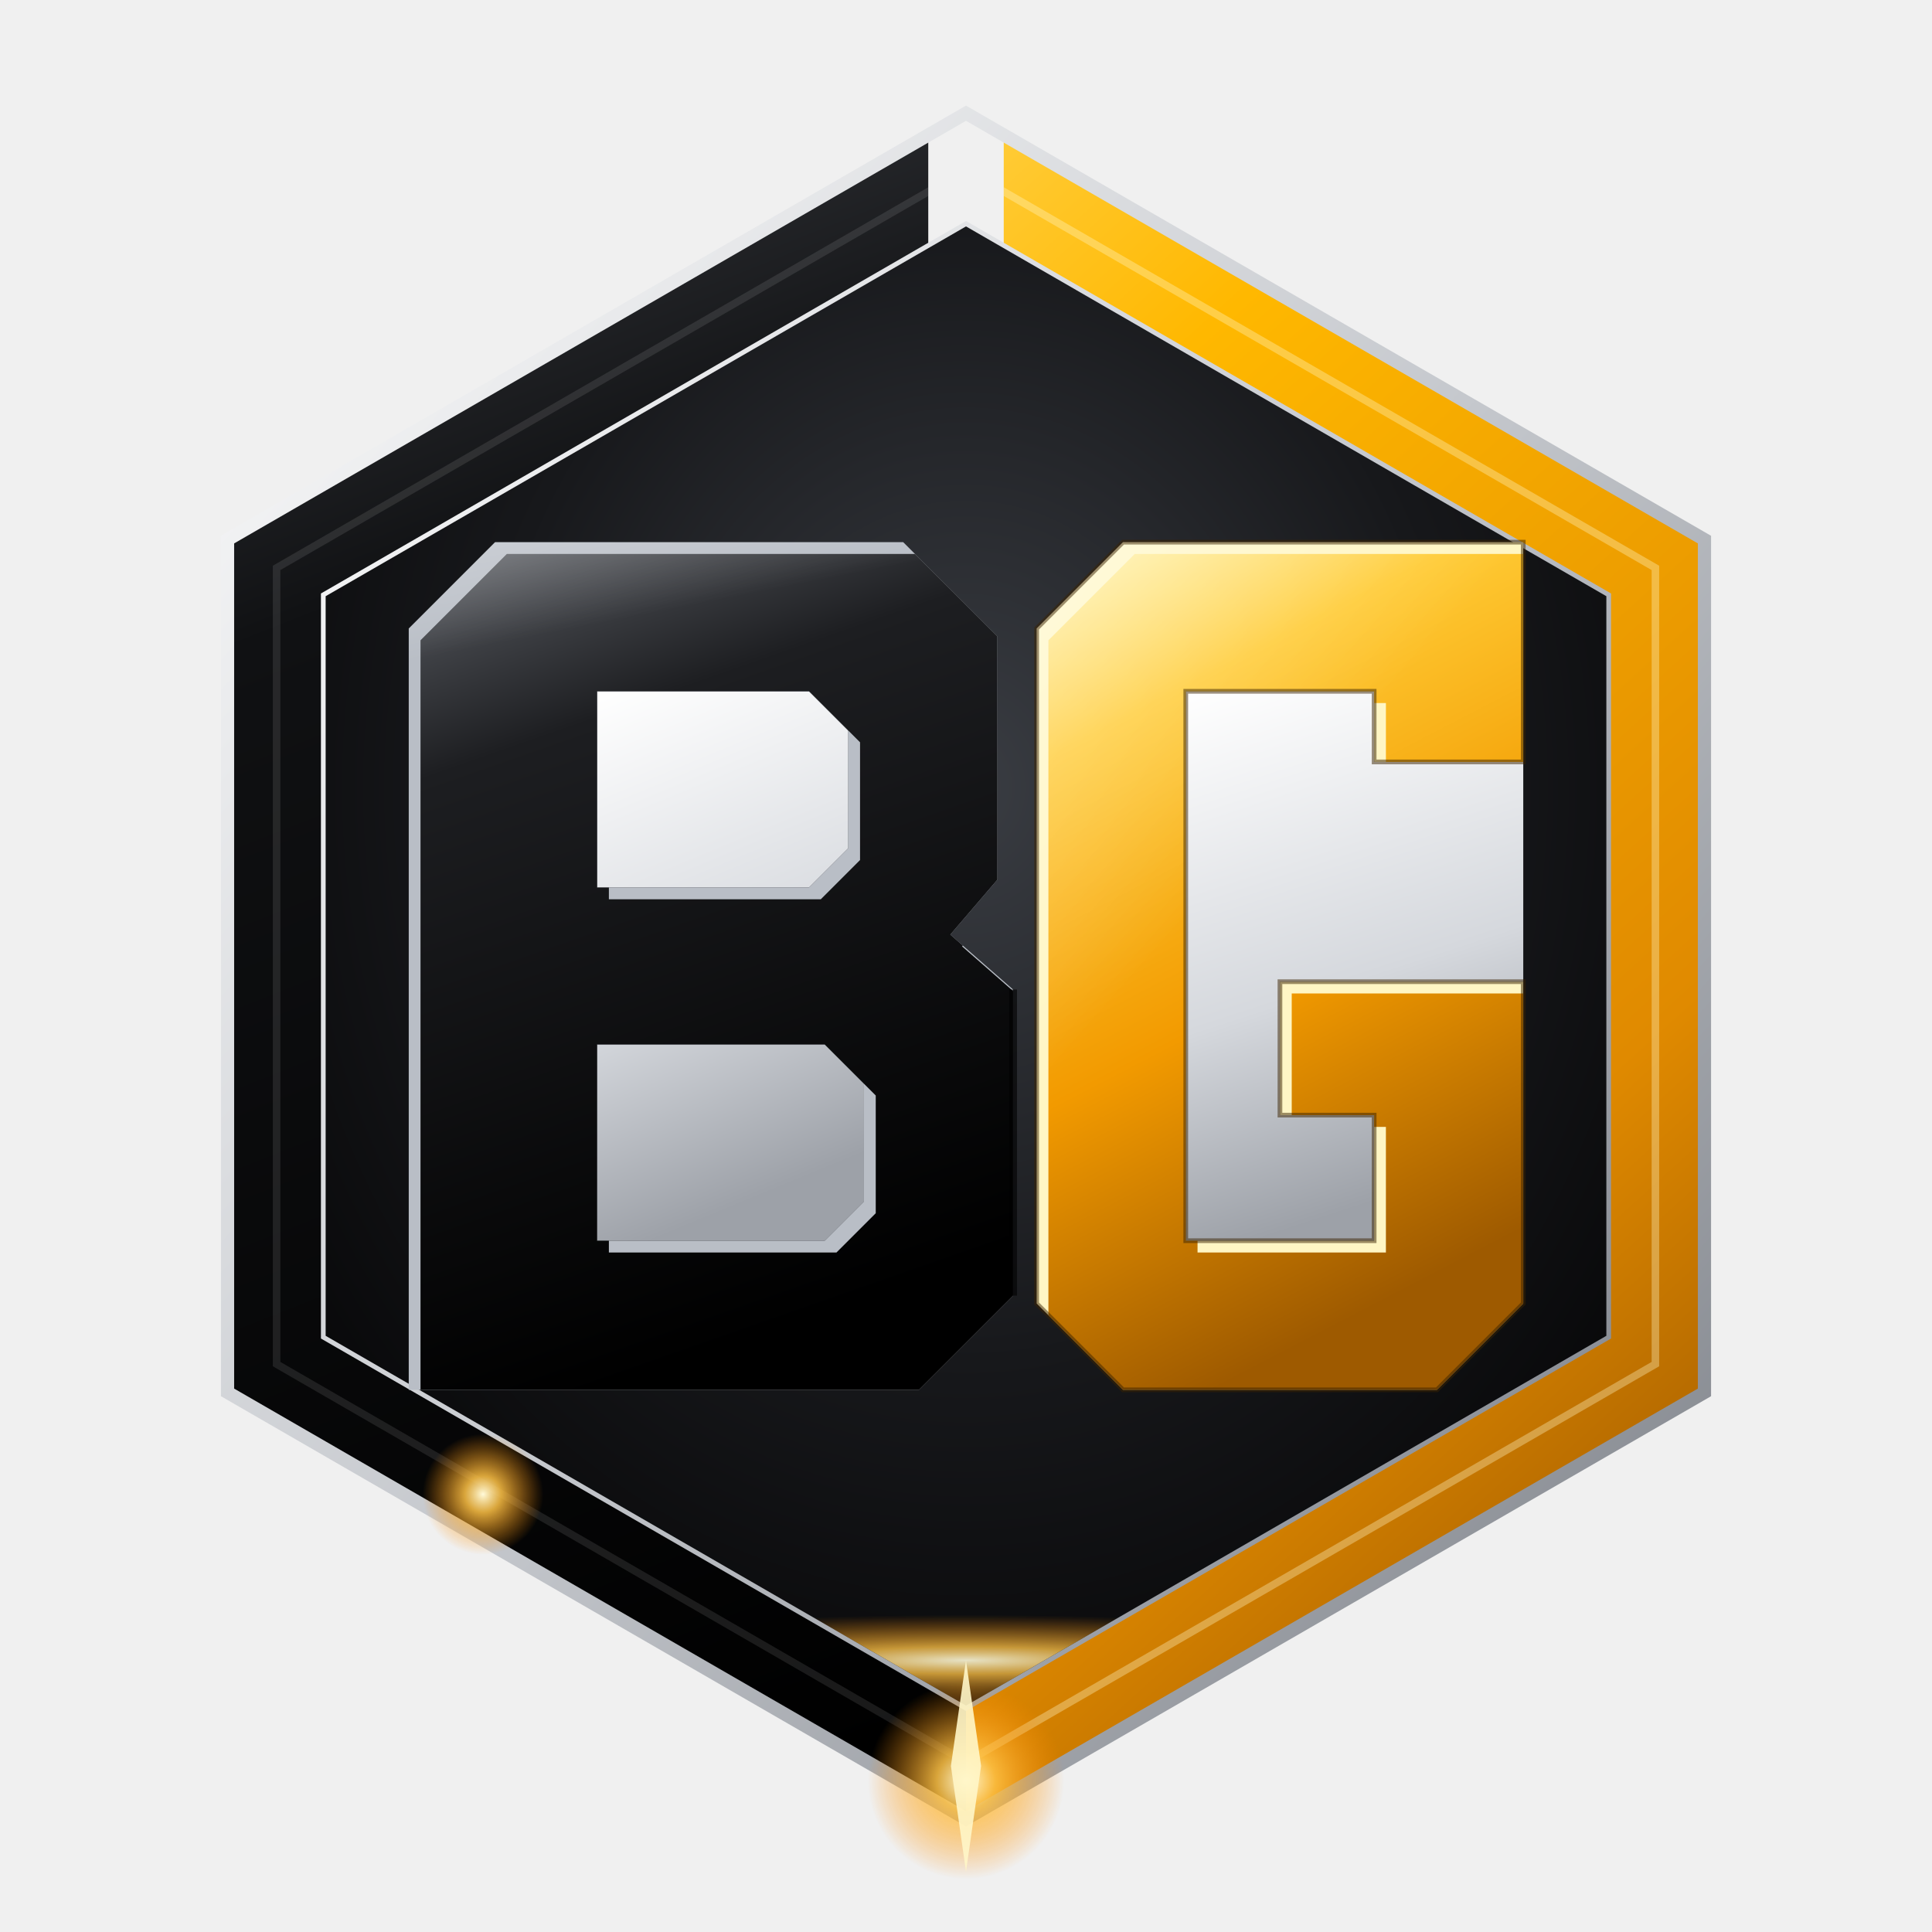
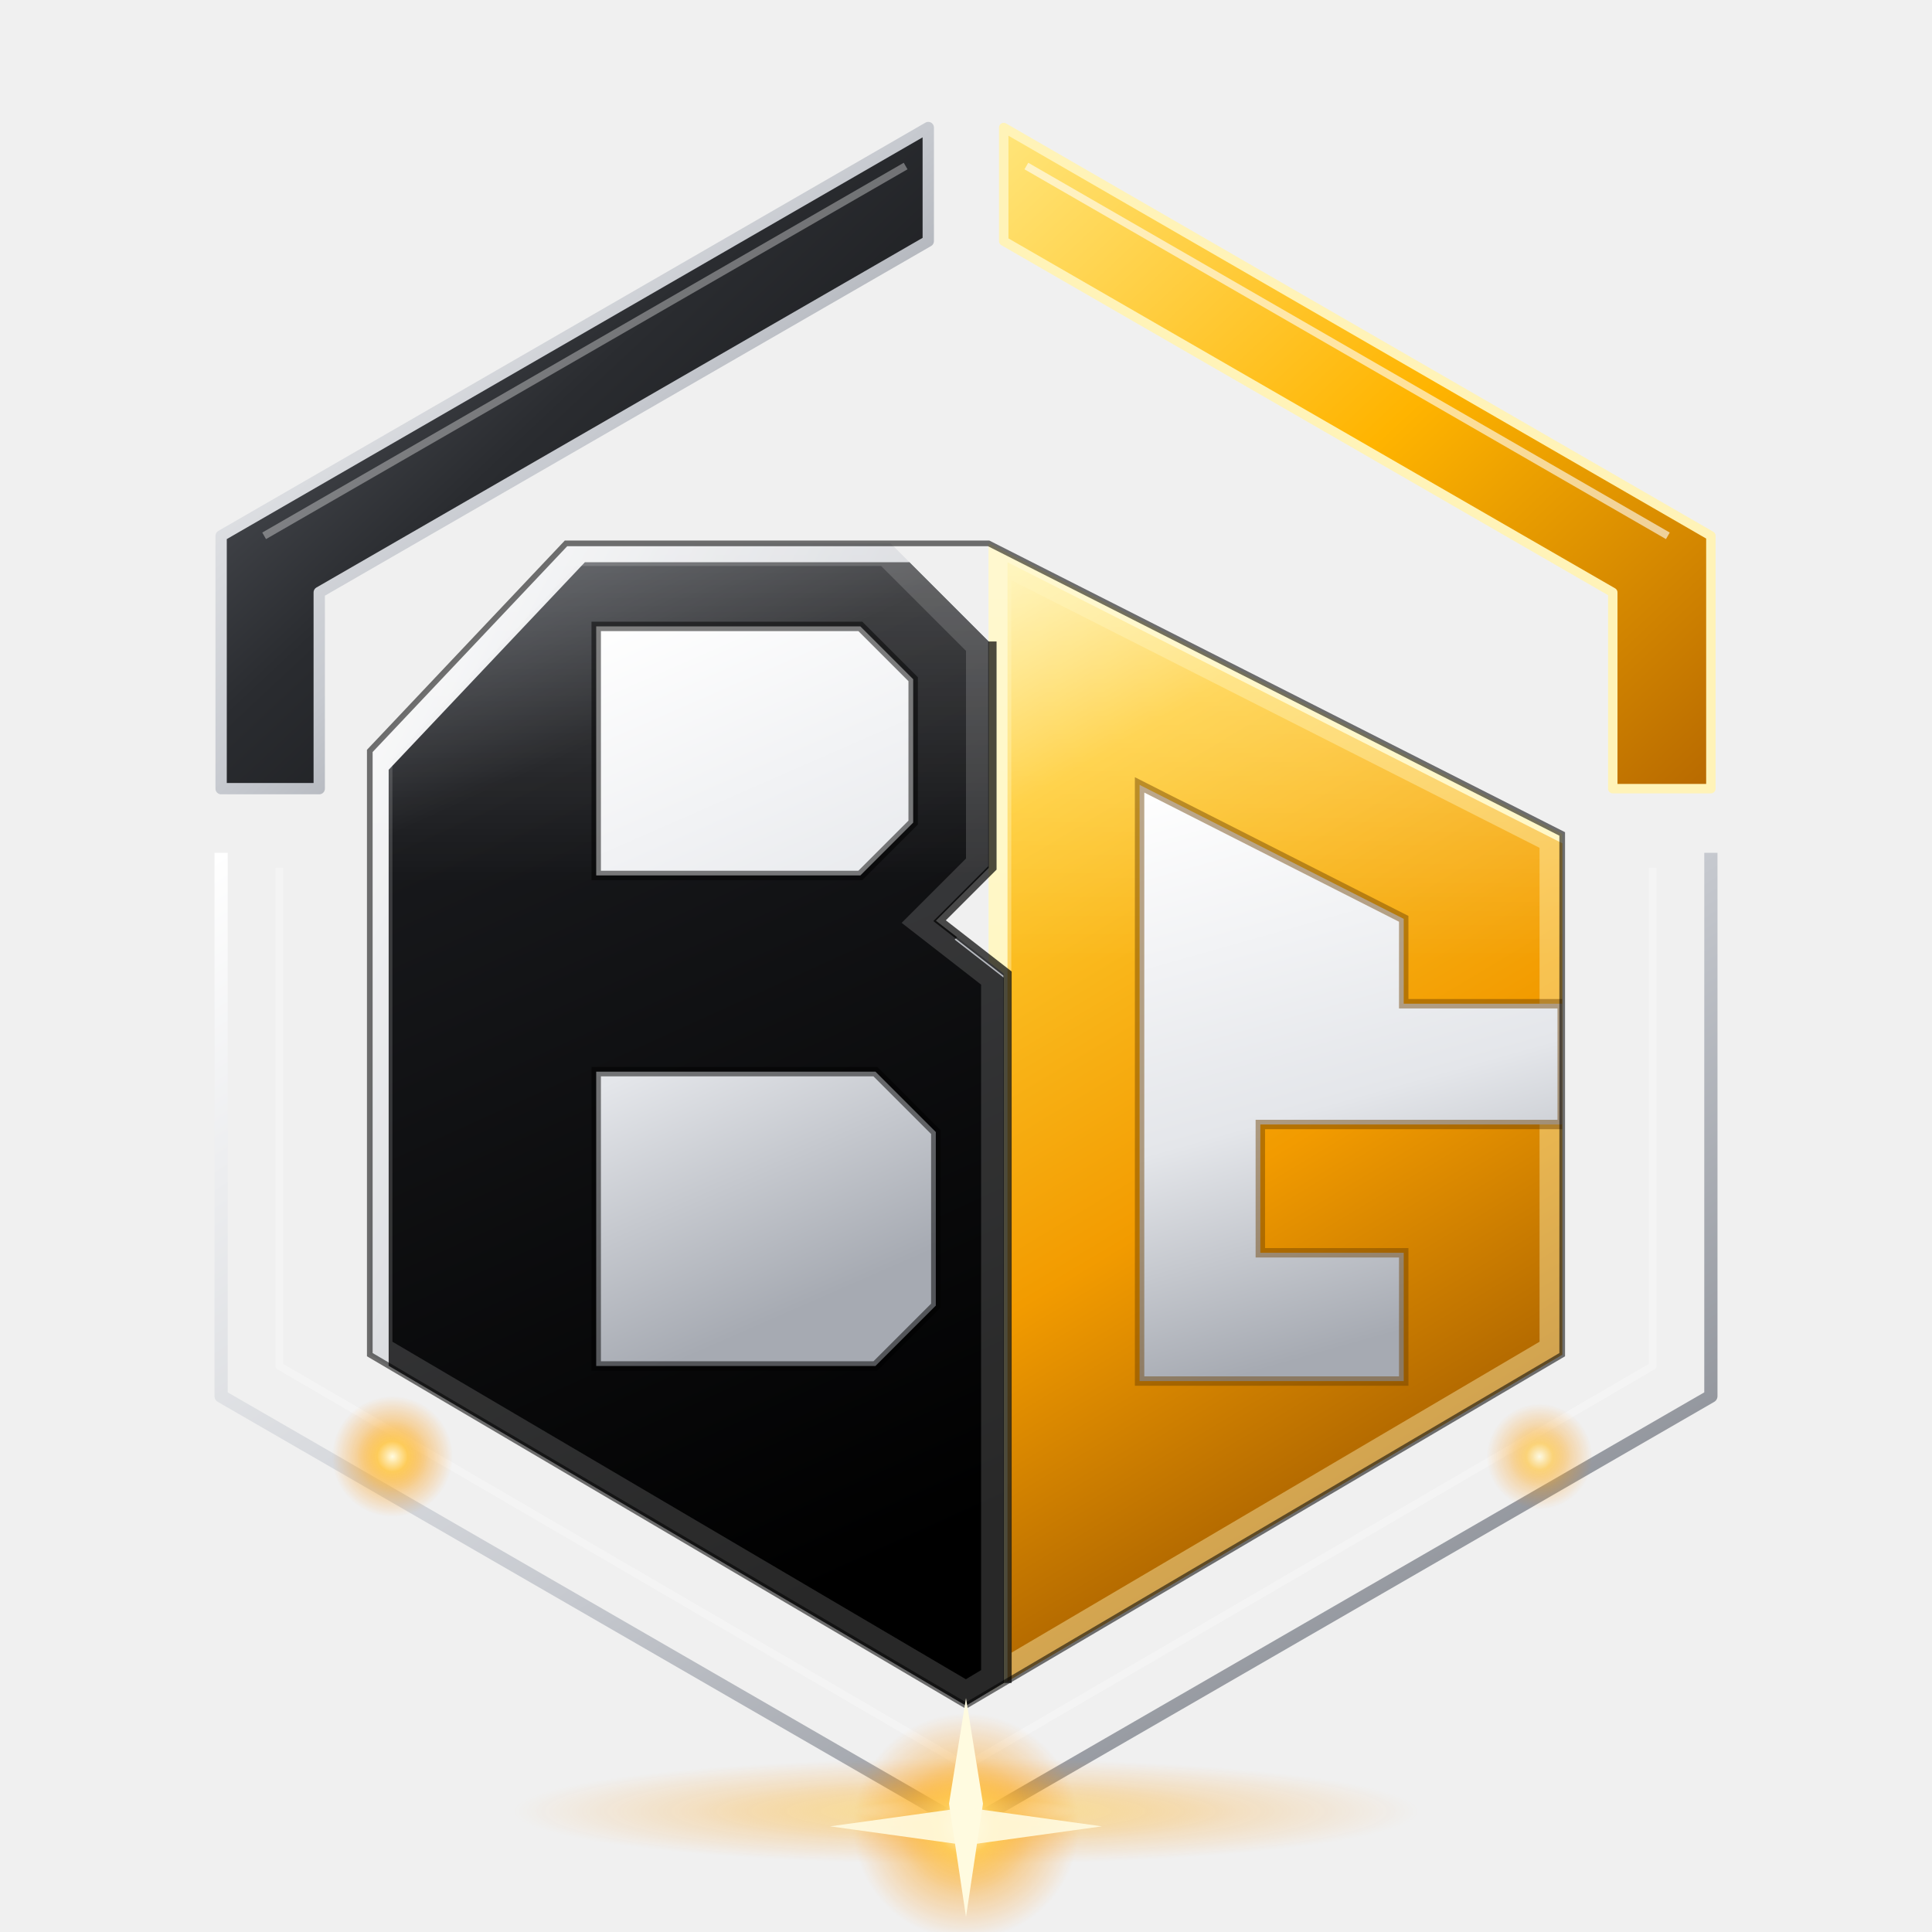
<svg xmlns="http://www.w3.org/2000/svg" viewBox="0 0 512 512" role="img" aria-label="BASTO GYM">
  <defs>
    <linearGradient id="gold" x1="0" y1="0" x2="0.3" y2="1">
-       <stop offset="0" stop-color="#FFF3A8" />
-       <stop offset="0.22" stop-color="#FFCB35" />
-       <stop offset="0.6" stop-color="#F29A00" />
-       <stop offset="1" stop-color="#9E5A00" />
-     </linearGradient>
-     <linearGradient id="goldFrame" x1="0.1" y1="0" x2="0.9" y2="1">
-       <stop offset="0" stop-color="#FFE98A" />
-       <stop offset="0.35" stop-color="#FFB800" />
-       <stop offset="0.75" stop-color="#E08A00" />
+       <stop offset="0" stop-color="#FFF1A0" />
+       <stop offset="0.2" stop-color="#FFCB2E" />
+       <stop offset="0.6" stop-color="#F29B00" />
      <stop offset="1" stop-color="#9A5600" />
    </linearGradient>
+     <linearGradient id="goldBracket" x1="0" y1="0" x2="1" y2="1">
+       <stop offset="0" stop-color="#FFE57A" />
+       <stop offset="0.5" stop-color="#FFB400" />
+       <stop offset="1" stop-color="#B86A00" />
+     </linearGradient>
    <linearGradient id="black" x1="0" y1="0" x2="0.25" y2="1">
-       <stop offset="0" stop-color="#5a5d63" />
-       <stop offset="0.25" stop-color="#1d1e21" />
+       <stop offset="0" stop-color="#4d5056" />
+       <stop offset="0.22" stop-color="#18191c" />
      <stop offset="1" stop-color="#000" />
    </linearGradient>
-     <linearGradient id="blackFrame" x1="0" y1="0" x2="0.35" y2="1">
-       <stop offset="0" stop-color="#3b3d42" />
-       <stop offset="0.28" stop-color="#101113" />
-       <stop offset="1" stop-color="#000" />
+     <linearGradient id="blackBracket" x1="0" y1="0" x2="1" y2="1">
+       <stop offset="0" stop-color="#6b6e75" />
+       <stop offset="0.45" stop-color="#2a2c30" />
+       <stop offset="1" stop-color="#0a0a0b" />
    </linearGradient>
    <linearGradient id="silver" x1="0" y1="0" x2="1" y2="1">
      <stop offset="0" stop-color="#FFFFFF" />
-       <stop offset="0.5" stop-color="#C5C8CD" />
-       <stop offset="1" stop-color="#7A7E85" />
+       <stop offset="0.5" stop-color="#C6C9CF" />
+       <stop offset="1" stop-color="#6E727A" />
    </linearGradient>
    <linearGradient id="counter" x1="0" y1="0" x2="0.2" y2="1">
      <stop offset="0" stop-color="#FFFFFF" />
-       <stop offset="0.6" stop-color="#D5D8DD" />
-       <stop offset="1" stop-color="#9DA1A8" />
+       <stop offset="0.6" stop-color="#E4E6EA" />
+       <stop offset="1" stop-color="#A6AAB2" />
    </linearGradient>
-     <radialGradient id="plateDark" cx="0.5" cy="0.38" r="0.7">
-       <stop offset="0" stop-color="#3a3d43" />
-       <stop offset="0.55" stop-color="#17181b" />
-       <stop offset="1" stop-color="#050506" />
+     <linearGradient id="gloss" x1="0" y1="0" x2="0" y2="1">
+       <stop offset="0" stop-color="#fff" stop-opacity="0.7" />
+       <stop offset="1" stop-color="#fff" stop-opacity="0" />
+     </linearGradient>
+     <radialGradient id="plate" cx="0.5" cy="0.4" r="0.7">
+       <stop offset="0" stop-color="#26282c" />
+       <stop offset="1" stop-color="#070708" />
    </radialGradient>
    <radialGradient id="flare" cx="0.5" cy="0.5" r="0.5">
-       <stop offset="0" stop-color="#FFFAD9" stop-opacity="1" />
-       <stop offset="0.3" stop-color="#FFC245" stop-opacity="0.85" />
+       <stop offset="0" stop-color="#FFFBE0" stop-opacity="1" />
+       <stop offset="0.25" stop-color="#FFC84A" stop-opacity="0.9" />
+       <stop offset="0.6" stop-color="#FF9A00" stop-opacity="0.35" />
      <stop offset="1" stop-color="#FF8A00" stop-opacity="0" />
    </radialGradient>
-     <linearGradient id="sheen" x1="0" y1="0" x2="1" y2="1">
-       <stop offset="0" stop-color="#fff" stop-opacity="0.55" />
-       <stop offset="0.5" stop-color="#fff" stop-opacity="0" />
-     </linearGradient>
-     <path id="ring" fill-rule="evenodd" d="M256 30 L451.7 143 V369 L256 482 L60.3 369 V143 Z M256 60 L425.7 158 V354 L256 452 L86.3 354 V158 Z" />
-     <path id="hexOut" d="M256 30 L451.7 143 V369 L256 482 L60.3 369 V143 Z" />
-     <path id="hexMid" d="M256 45 L438.7 150.5 V361.5 L256 467 L73.3 361.5 V150.5 Z" />
-     <path id="hexIn" d="M256 60 L425.7 158 V354 L256 452 L86.3 354 V158 Z" />
-     <clipPath id="clipIn">
-       <use href="#hexIn" />
+     <path id="body" d="M150 150 H262 L414 227 V365 L256 458 L98 365 V205 Z" />
+     <clipPath id="clipBody">
+       <use href="#body" />
    </clipPath>
-     <clipPath id="clipLeft">
-       <path d="M0 0 H246 V114 H256 V512 H0 Z" />
-     </clipPath>
-     <clipPath id="clipRight">
-       <path d="M266 0 H512 V512 H256 V114 H266 Z" />
-     </clipPath>
-     <path id="B" fill-rule="evenodd" d="M134 150 H238 L262 174 V236 L250 250 L266 264 V342 L242 366 H112 V172 Z       M160 188 H214 L224 198 V228 L214 238 H160 Z       M160 278 H218 L228 288 V318 L218 328 H160 Z" />
-     <path id="G" d="M302 150 L404 150 L404 206 L366 206 L366 188 L318 188 L318 328 L366 328 L366 296 L342 296 L342 262 L404 262 L404 344 L382 366 L302 366 L280 344 L280 172 Z" />
-     <path id="Bcounters" d="M160 188 H214 L224 198 V228 L214 238 H160 Z M160 278 H218 L228 288 V318 L218 328 H160 Z" />
-     <path id="Gcounter" d="M318 188 H366 V206 H404 V262 H342 V296 H366 V328 H318 Z" />
+     <path id="Bshape" fill-rule="evenodd" d="M150 150 H236 L262 176 V236 L248 250 L266 264 V452 L256 458 L98 365 V205 Z" />
+     <path id="Gshape" d="M262 150 L414 227 V365 L262 454.5 Z" />
    <clipPath id="clipB">
-       <use href="#B" clip-rule="evenodd" />
+       <use href="#Bshape" />
    </clipPath>
    <clipPath id="clipG">
-       <use href="#G" />
+       <use href="#Gshape" />
    </clipPath>
+     <path id="Bc" d="M158 172 H228 L242 186 V224 L228 238 H158 Z M158 290 H232 L248 306 V352 L232 368 H158 Z" />
+     <path id="Gc" d="M302 214 L372 249.5 V272 H414 V304 H334 V338 H372 V372 H302 Z" />
  </defs>
-   <g clip-path="url(#clipLeft)">
-     <use href="#ring" fill="url(#blackFrame)" />
-     <use href="#hexMid" fill="none" stroke="#fff" stroke-opacity="0.10" stroke-width="2" />
+   <g transform="translate(0 -6)">
+     <path id="bkL" d="M58.6 215 V148 L246 39.8 V69.9 L84.6 163 V215 Z" fill="url(#blackBracket)" stroke="url(#silver)" stroke-width="3" stroke-linejoin="round" />
+     <path id="bkR" d="M453.4 215 V148 L266 39.8 V69.9 L427.4 163 V215 Z" fill="url(#goldBracket)" stroke="#FFF3B8" stroke-width="2.5" stroke-linejoin="round" />
+     <path d="M70 148 L240 50" stroke="#fff" stroke-opacity="0.35" stroke-width="2" fill="none" />
+     <path d="M442 148 L272 50" stroke="#fff" stroke-opacity="0.6" stroke-width="2" fill="none" />
+     <path d="M58.6 232 V376 L256 490 L453.4 376 V232" fill="none" stroke="url(#silver)" stroke-width="3.5" stroke-linejoin="round" />
+     <path d="M74 236 V368 L256 474 L438 368 V236" fill="none" stroke="#fff" stroke-opacity="0.28" stroke-width="2" stroke-linejoin="round" />
+     <use href="#Gshape" fill="#FFF8C9" />
+     <g clip-path="url(#clipG)">
+       <use href="#Gshape" fill="url(#gold)" transform="translate(5 5)" />
+       <rect x="262" y="150" width="160" height="110" fill="url(#gloss)" opacity="0.5" />
+       <use href="#Gshape" fill="none" stroke="#FFF6C0" stroke-opacity="0.42" stroke-width="12" />
+       <use href="#Gc" fill="url(#counter)" />
+       <use href="#Gc" fill="none" stroke="#6b3f00" stroke-opacity="0.45" stroke-width="2.5" />
+     </g>
+     <use href="#Bshape" fill="url(#silver)" fill-rule="evenodd" />
+     <g clip-path="url(#clipB)">
+       <use href="#Bshape" fill="url(#black)" fill-rule="evenodd" transform="translate(5 5)" />
+       <rect x="98" y="150" width="170" height="90" fill="url(#gloss)" opacity="0.3" />
+       <use href="#Bshape" fill="none" stroke="#fff" stroke-opacity="0.16" stroke-width="12" fill-rule="evenodd" />
+       <use href="#Bc" fill="url(#counter)" />
+       <use href="#Bc" fill="none" stroke="#000" stroke-opacity="0.5" stroke-width="2.5" />
+     </g>
+     <path d="M263 176 V236 L249 250 L267 264 V452" fill="none" stroke="#000" stroke-opacity="0.7" stroke-width="2.2" />
+     <use href="#body" fill="none" stroke="#000" stroke-opacity="0.55" stroke-width="1.5" />
+     <g>
+       <ellipse cx="256" cy="486" rx="120" ry="14" fill="url(#flare)" opacity="0.55" />
+       <circle cx="256" cy="490" r="30" fill="url(#flare)" />
+       <path d="M256 456 L260.5 484 L256 514 L251.5 484 Z" fill="#FFFBE0" />
+       <path d="M220 490 L256 485 L292 490 L256 495 Z" fill="#FFFBE0" opacity="0.9" />
+       <circle cx="104" cy="392" r="16" fill="url(#flare)" />
+       <circle cx="408" cy="392" r="14" fill="url(#flare)" opacity="0.8" />
+     </g>
  </g>
-   <g clip-path="url(#clipRight)">
-     <use href="#ring" fill="url(#goldFrame)" />
-     <use href="#hexMid" fill="none" stroke="#FFF6C8" stroke-opacity="0.35" stroke-width="2" />
-   </g>
-   <use href="#hexOut" fill="none" stroke="url(#silver)" stroke-width="3.5" />
-   <use href="#hexIn" fill="none" stroke="url(#silver)" stroke-width="2.5" />
-   <use href="#hexIn" fill="url(#plateDark)" />
-   <g transform="translate(256 256) scale(1.04) translate(-254 -258)">
-     <use href="#Bcounters" fill="url(#counter)" />
-     <g transform="translate(-8 0)">
-       <use href="#Gcounter" fill="url(#counter)" />
-     </g>
-     <use href="#B" fill="#B9BEC6" fill-rule="evenodd" />
-     <g clip-path="url(#clipB)">
-       <use href="#B" fill="url(#black)" fill-rule="evenodd" transform="translate(3 3)" />
-       <rect x="112" y="150" width="154" height="30" fill="url(#sheen)" opacity="0.5" />
-     </g>
-     <g transform="translate(-8 0)">
-       <use href="#G" fill="#FFF6C4" />
-       <g clip-path="url(#clipG)">
-         <use href="#G" fill="url(#gold)" transform="translate(3 3)" />
-         <path d="M280 150 L404 150 L280 290 Z" fill="url(#sheen)" opacity="0.7" />
-       </g>
-       <use href="#G" fill="none" stroke="#3a2200" stroke-opacity="0.5" stroke-width="1.2" />
-     </g>
-     <path d="M266 264 V342" stroke="#000" stroke-opacity="0.6" stroke-width="2" />
-   </g>
-   <g clip-path="url(#clipIn)">
-     <ellipse cx="256" cy="440" rx="130" ry="12" fill="url(#flare)" opacity="0.9" />
-   </g>
-   <circle cx="256" cy="472" r="26" fill="url(#flare)" />
-   <circle cx="128" cy="396" r="16" fill="url(#flare)" />
-   <path d="M256 440 L260 468 L256 496 L252 468 Z" fill="#FFF6C8" opacity="0.9" />
</svg>
